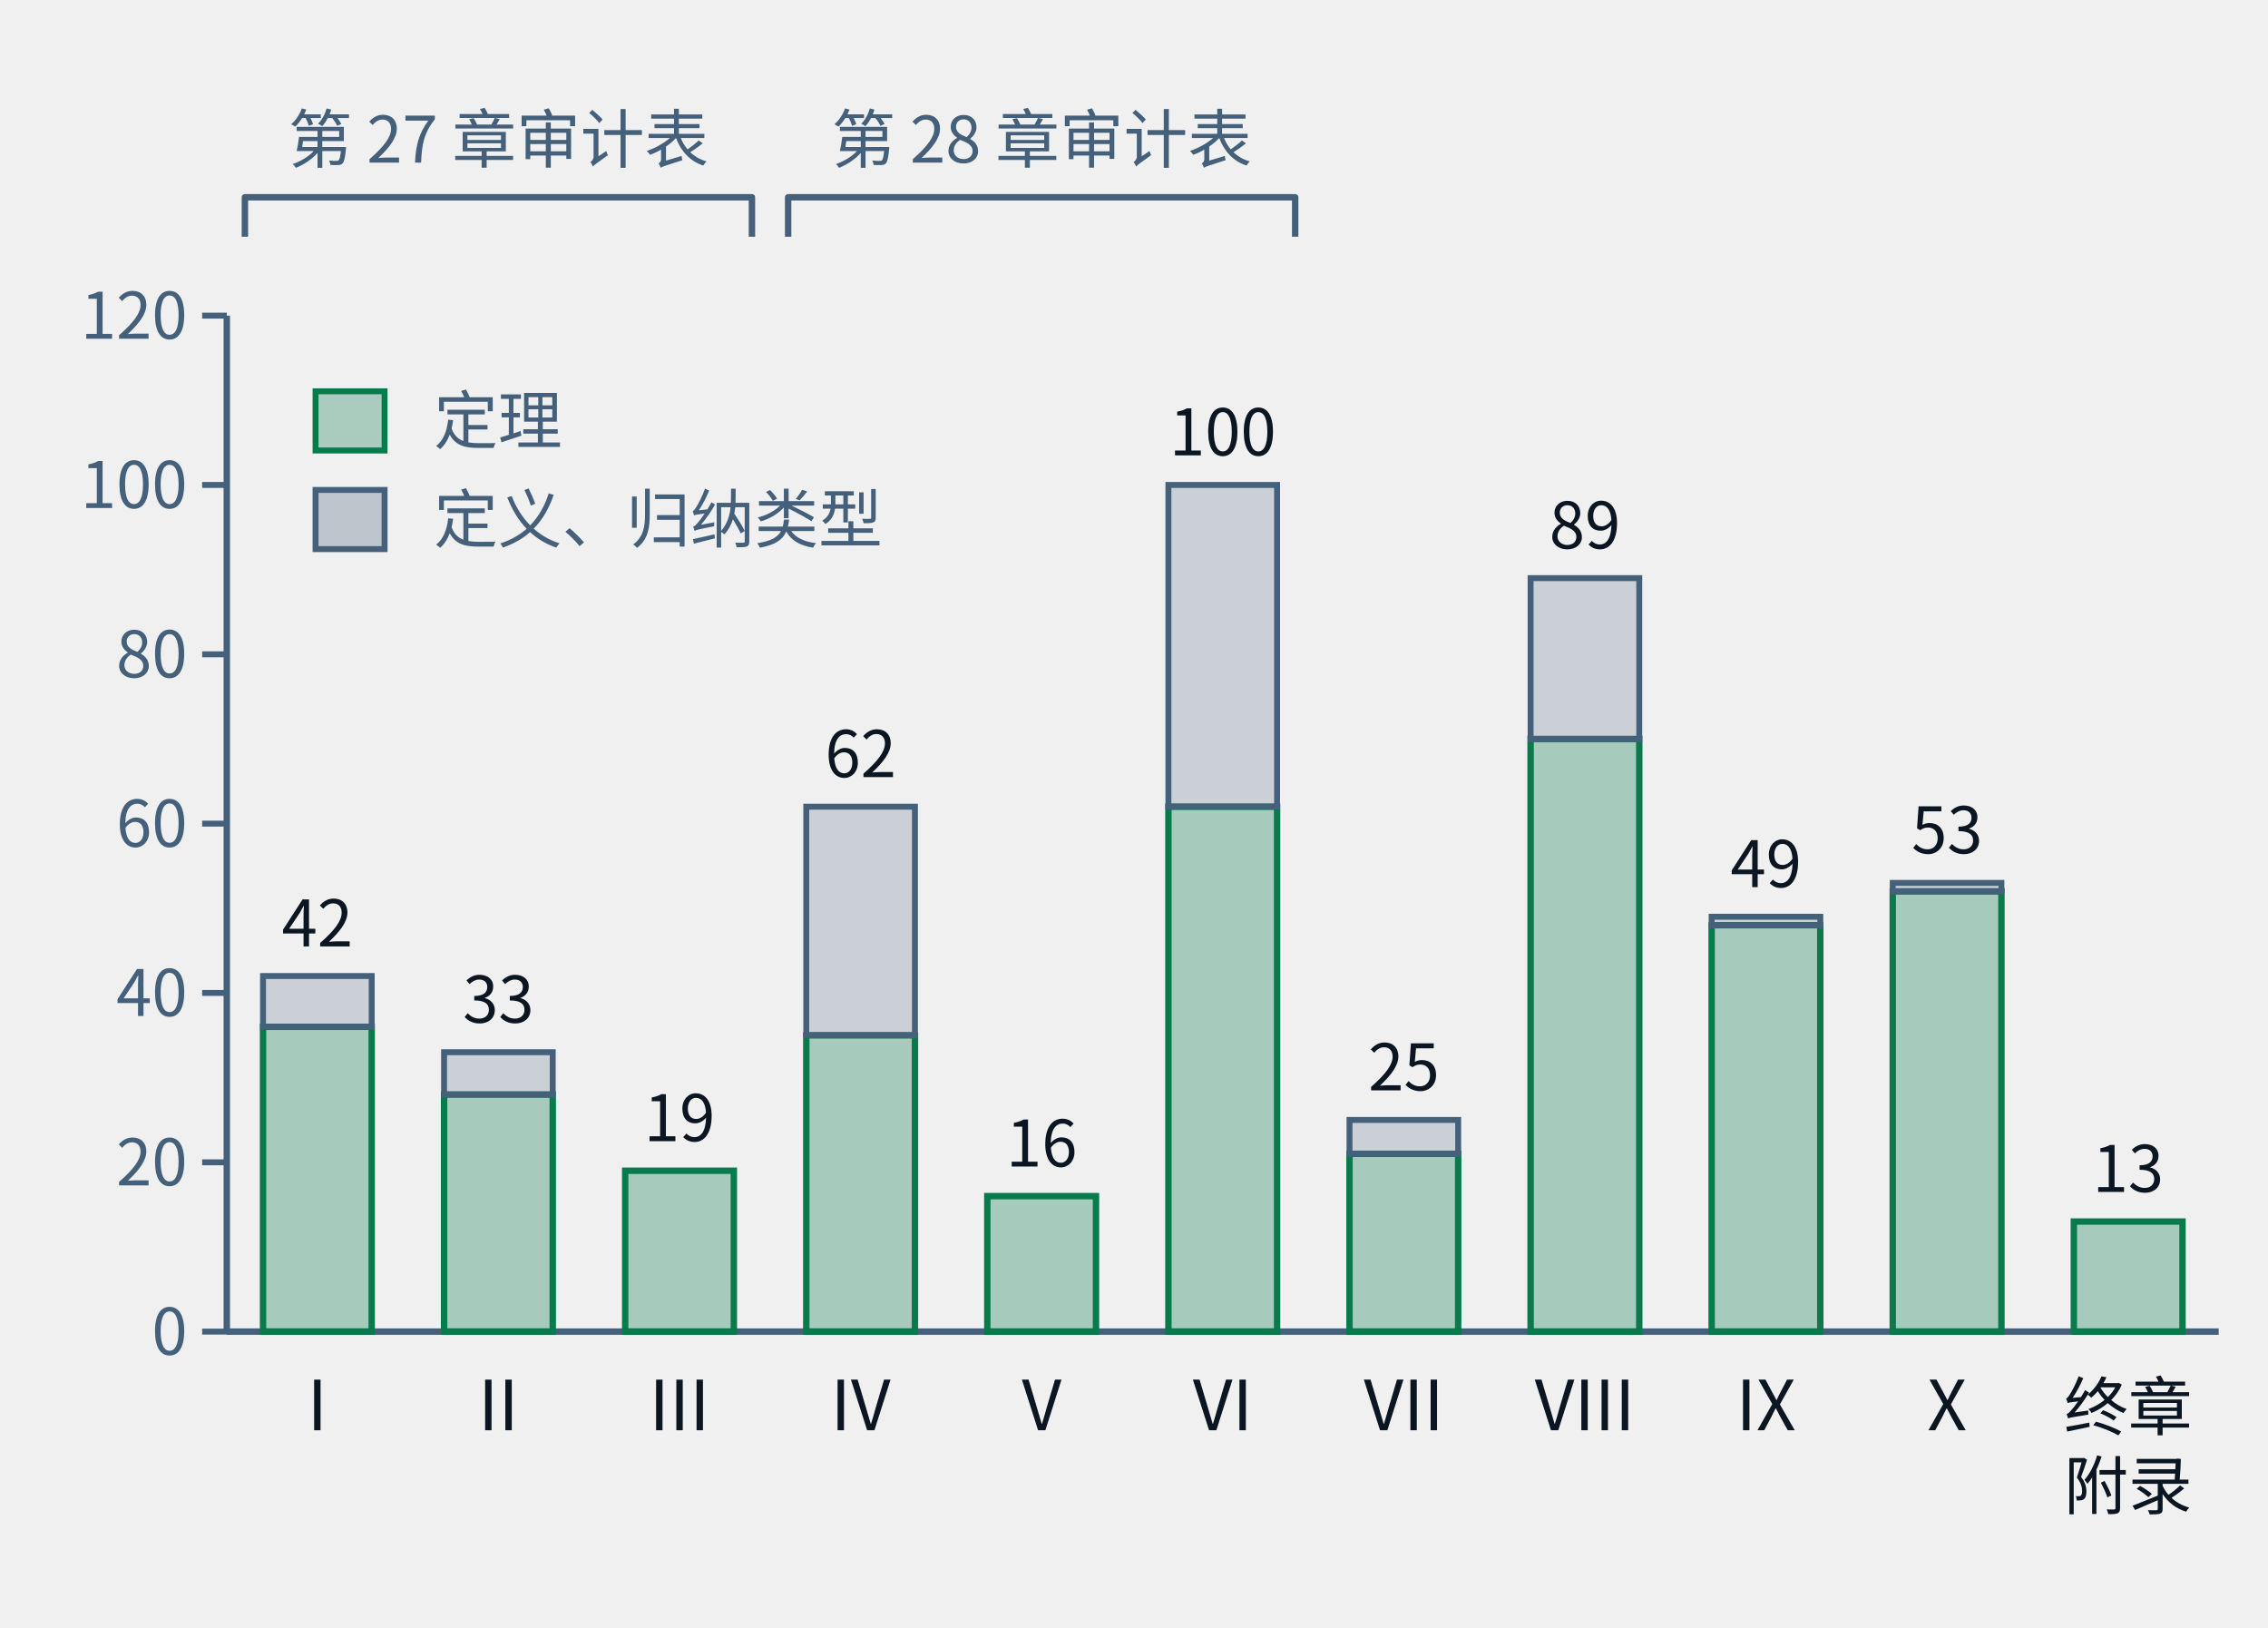
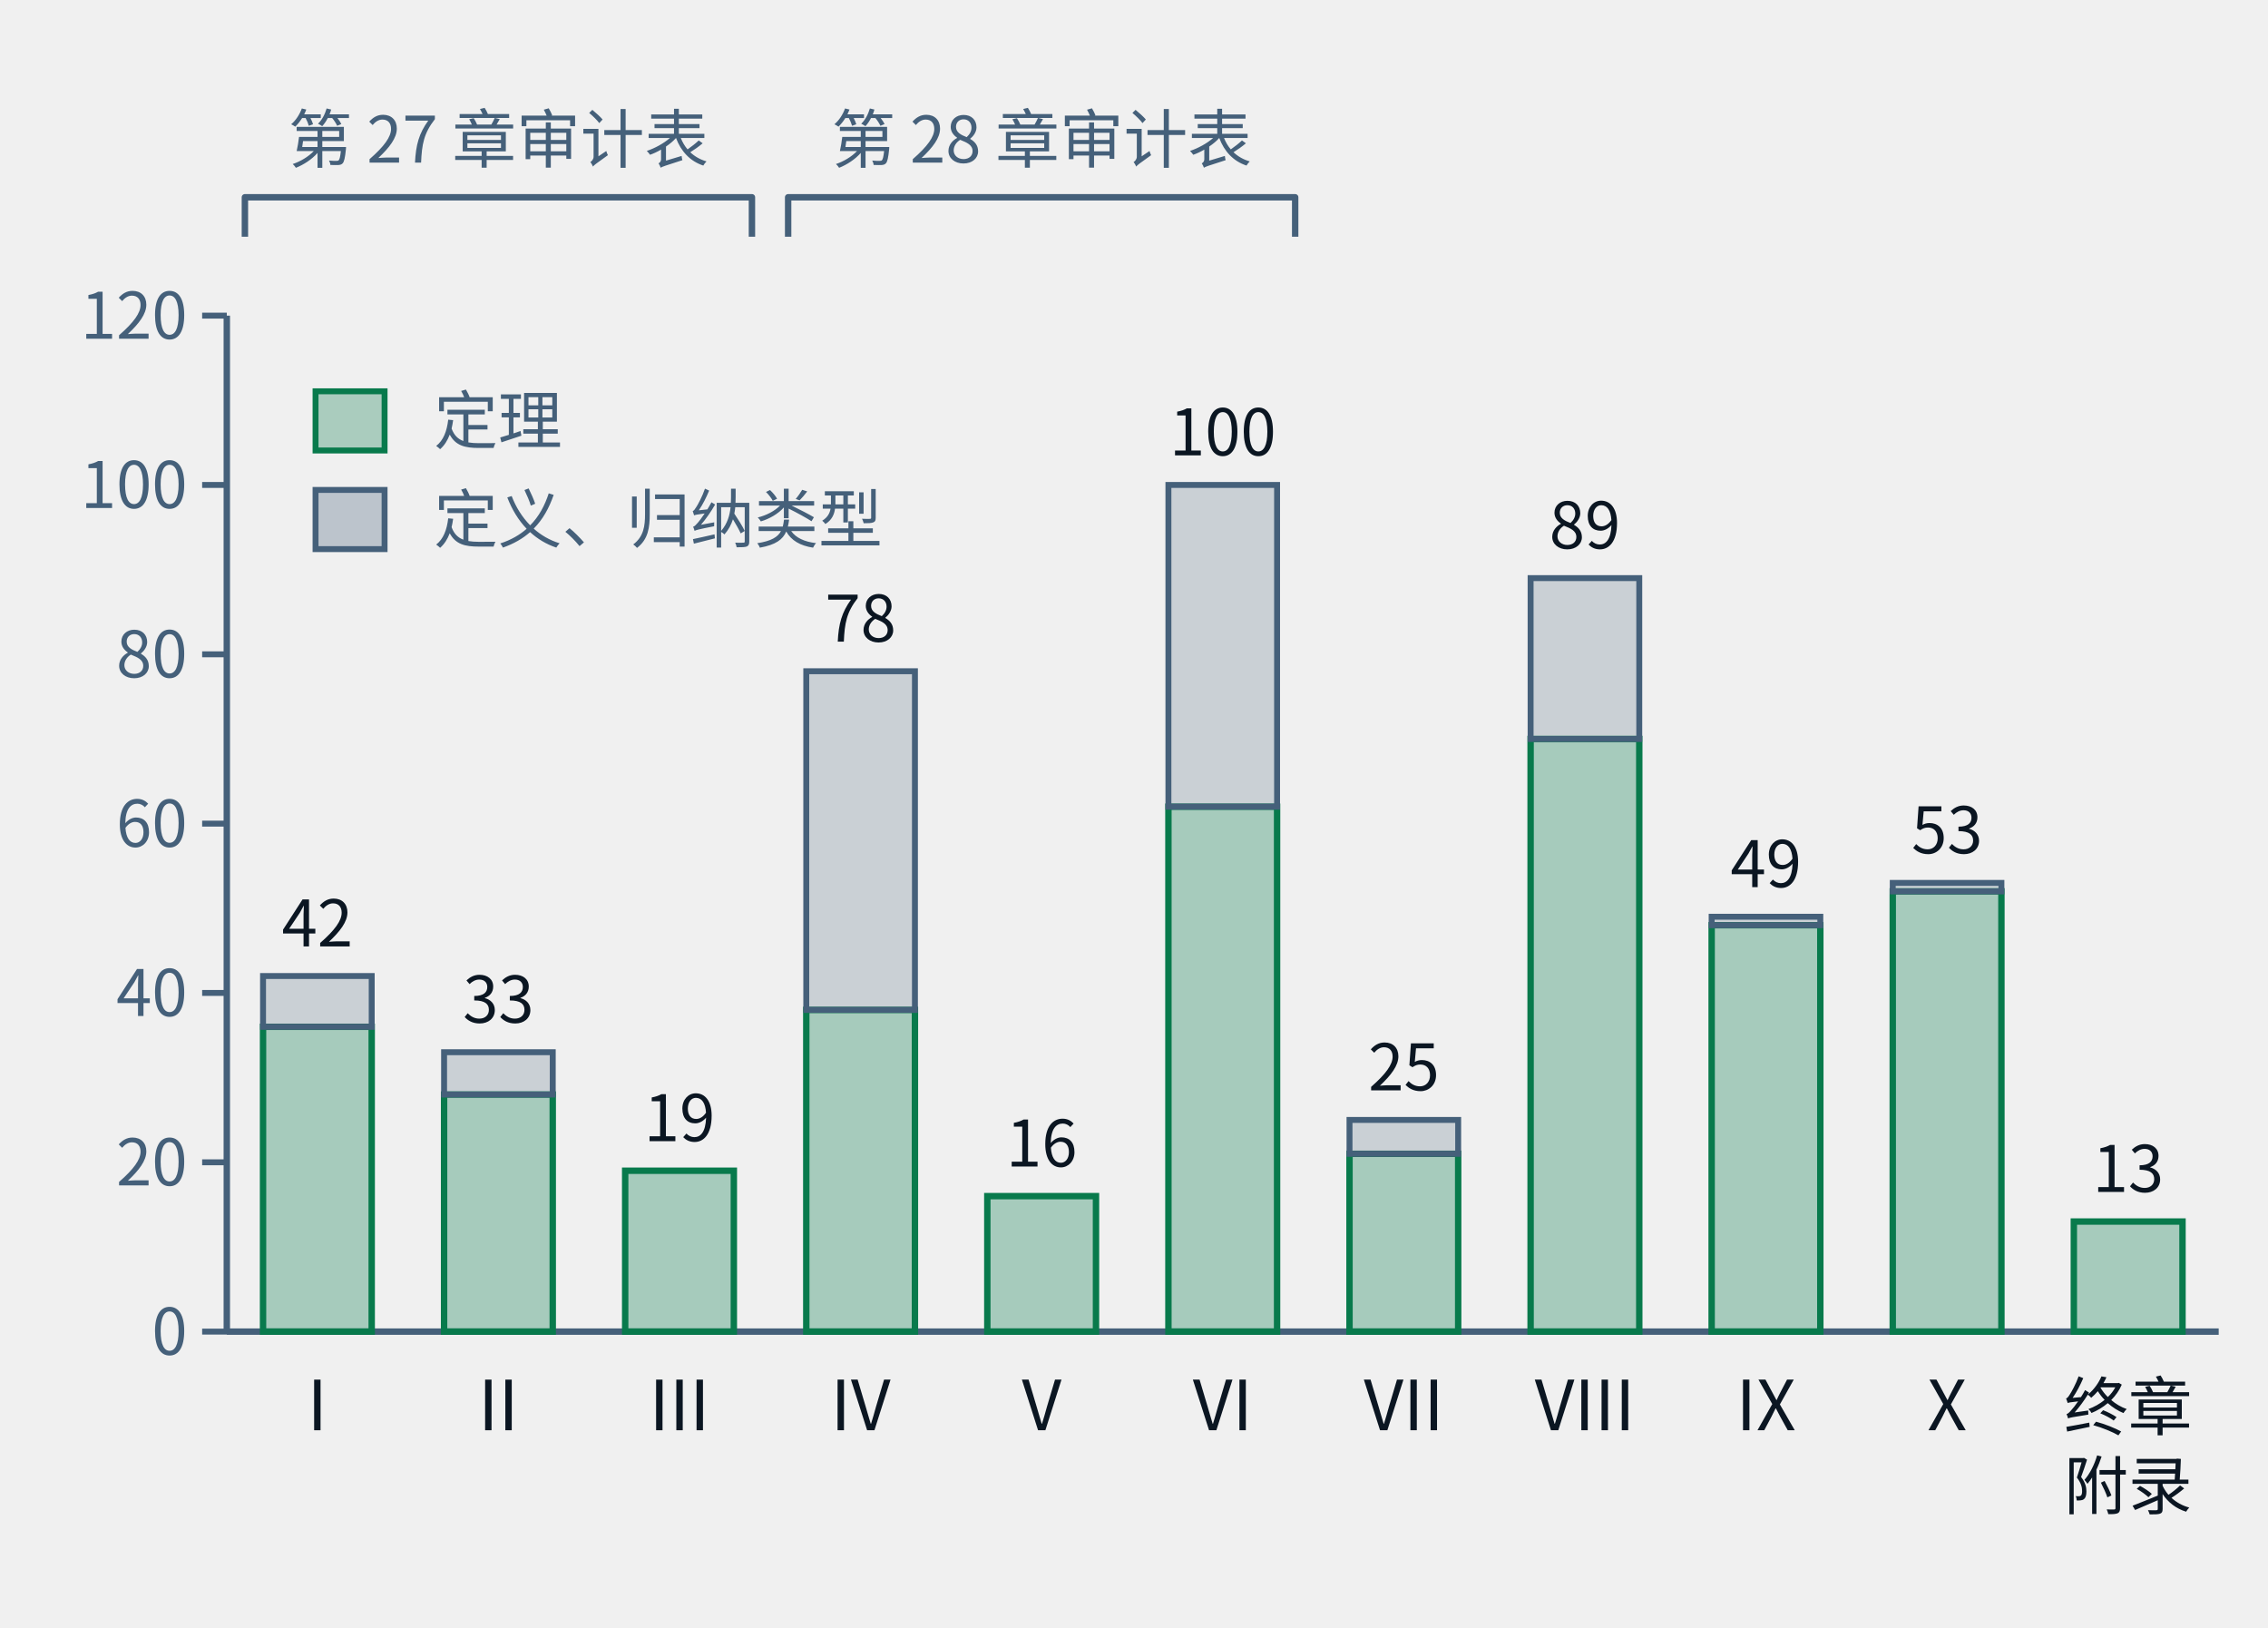
- <svg xmlns="http://www.w3.org/2000/svg" class="tr-fig" data-tr-fig="ch28-declaration-parts" data-lang="zh" viewBox="0 0 460 330" width="460" height="330" font-family="'Noto Sans SC', 'Noto Sans CJK SC', 'Source Sans 3', 'PingFang SC', 'Microsoft YaHei', system-ui, sans-serif" role="img" aria-label="柱状图。横轴是第一至第十部与“终章与附录”，柱高是该部章节用 lean= 引用的不同声明数；每根柱子下段绿色是锁文件里种类为定理的声明，上段灰色是定义与归纳类型。I：定理 36、其他 6；II：定理 28、其他 5；III：定理 19、其他 0；IV：定理 35、其他 27；V：定理 16、其他 0；VI：定理 62、其他 38；VII：定理 21、其他 4；VIII：定理 70、其他 19；IX：定理 48、其他 1；X：定理 52、其他 1；终章与附录：定理 13、其他 0。柱子上方两道括号：第一至第三部标“第二十七章审计表”，第四至第六部标“第二十八章审计表”。">
+ <svg xmlns="http://www.w3.org/2000/svg" class="tr-fig" data-tr-fig="ch28-declaration-parts" data-lang="zh" viewBox="0 0 460 330" width="460" height="330" font-family="'Noto Sans SC', 'Noto Sans CJK SC', 'Source Sans 3', 'PingFang SC', 'Microsoft YaHei', system-ui, sans-serif" role="img" aria-label="柱状图。横轴是第一至第十部与“终章与附录”，柱高是该部章节用 lean= 引用的不同声明数；每根柱子下段绿色是锁文件里种类为定理的声明，上段灰色是定义与归纳类型。I：定理 36、其他 6；II：定理 28、其他 5；III：定理 19、其他 0；IV：定理 38、其他 40；V：定理 16、其他 0；VI：定理 62、其他 38；VII：定理 21、其他 4；VIII：定理 70、其他 19；IX：定理 48、其他 1；X：定理 52、其他 1；终章与附录：定理 13、其他 0。柱子上方两道括号：第一至第三部标“第二十七章审计表”，第四至第六部标“第二十八章审计表”。">
  <style>.ts-ink{stroke:#0b1622}.tf-ink{fill:#0b1622}.ts-dim{stroke:#45607a}.tf-dim{fill:#45607a}.ts-faint{stroke:#9db3c4}.tf-faint{fill:#9db3c4}.ts-edge{stroke:#b9d0dd}.tf-edge{fill:#b9d0dd}.ts-hot{stroke:#5f9bb5}.tf-hot{fill:#5f9bb5}.ts-bg{stroke:#ffffff}.tf-bg{fill:#ffffff}.ts-panel{stroke:#eef5f9}.tf-panel{fill:#eef5f9}.ts-sheet{stroke:#f7fbfd}.tf-sheet{fill:#f7fbfd}.ts-cyan{stroke:#007c8a}.tf-cyan{fill:#007c8a}.ts-magenta{stroke:#b0128f}.tf-magenta{fill:#b0128f}.ts-amber{stroke:#946200}.tf-amber{fill:#946200}.ts-violet{stroke:#5a45c8}.tf-violet{fill:#5a45c8}.ts-ok{stroke:#087a4c}.tf-ok{fill:#087a4c}.ts-warn{stroke:#c21f3a}.tf-warn{fill:#c21f3a}.ts-blue{stroke:#1d5fd0}.tf-blue{fill:#1d5fd0}.ts-orange{stroke:#b85410}.tf-orange{fill:#b85410}.ts-sigma{stroke:#28405a}.tf-sigma{fill:#28405a}@media (prefers-color-scheme:dark){.ts-ink{stroke:#d4efff}.tf-ink{fill:#d4efff}.ts-dim{stroke:#6f8ea5}.tf-dim{fill:#6f8ea5}.ts-faint{stroke:#34506a}.tf-faint{fill:#34506a}.ts-edge{stroke:#143049}.tf-edge{fill:#143049}.ts-hot{stroke:#1f5d7c}.tf-hot{fill:#1f5d7c}.ts-bg{stroke:#03060c}.tf-bg{fill:#03060c}.ts-panel{stroke:#07101b}.tf-panel{fill:#07101b}.ts-sheet{stroke:#050c16}.tf-sheet{fill:#050c16}.ts-cyan{stroke:#19f0ff}.tf-cyan{fill:#19f0ff}.ts-magenta{stroke:#ff2fd0}.tf-magenta{fill:#ff2fd0}.ts-amber{stroke:#ffc83d}.tf-amber{fill:#ffc83d}.ts-violet{stroke:#9d8cff}.tf-violet{fill:#9d8cff}.ts-ok{stroke:#46ffb2}.tf-ok{fill:#46ffb2}.ts-warn{stroke:#ff5064}.tf-warn{fill:#ff5064}.ts-blue{stroke:#2a7bff}.tf-blue{fill:#2a7bff}.ts-orange{stroke:#ff8a3c}.tf-orange{fill:#ff8a3c}.ts-sigma{stroke:#cfe3ff}.tf-sigma{fill:#cfe3ff}}</style>
  <line x1="46" y1="64" x2="46" y2="270" class="ts-dim" stroke-width="1.3" fill="none" />
  <line x1="41" y1="270" x2="46" y2="270" class="ts-dim" stroke-width="1.2" fill="none" />
  <text class="tf-dim" x="38" y="274.68" font-size="13" text-anchor="end">0</text>
  <line x1="41" y1="235.67" x2="46" y2="235.67" class="ts-dim" stroke-width="1.2" fill="none" />
  <text class="tf-dim" x="38" y="240.35" font-size="13" text-anchor="end">20</text>
  <line x1="41" y1="201.33" x2="46" y2="201.33" class="ts-dim" stroke-width="1.2" fill="none" />
  <text class="tf-dim" x="38" y="206.01" font-size="13" text-anchor="end">40</text>
  <line x1="41" y1="167" x2="46" y2="167" class="ts-dim" stroke-width="1.2" fill="none" />
  <text class="tf-dim" x="38" y="171.68" font-size="13" text-anchor="end">60</text>
  <line x1="41" y1="132.67" x2="46" y2="132.67" class="ts-dim" stroke-width="1.2" fill="none" />
  <text class="tf-dim" x="38" y="137.35" font-size="13" text-anchor="end">80</text>
  <line x1="41" y1="98.33" x2="46" y2="98.33" class="ts-dim" stroke-width="1.2" fill="none" />
  <text class="tf-dim" x="38" y="103.01" font-size="13" text-anchor="end">100</text>
  <line x1="41" y1="64" x2="46" y2="64" class="ts-dim" stroke-width="1.2" fill="none" />
  <text class="tf-dim" x="38" y="68.68" font-size="13" text-anchor="end">120</text>
  <line x1="46" y1="270" x2="450" y2="270" class="ts-dim" stroke-width="1.3" fill="none" />
  <rect x="53.35" y="208.2" width="22.04" height="61.8" class="ts-ok tf-ok" stroke-width="1.3" fill-opacity="0.32" />
  <rect x="53.35" y="197.9" width="22.04" height="10.3" class="ts-dim tf-dim" stroke-width="1.2" fill-opacity="0.22" />
  <text class="tf-ink" x="64.36" y="191.9" font-size="13" text-anchor="middle">42</text>
  <text class="tf-ink" x="64.36" y="290" font-size="14" text-anchor="middle">I</text>
  <rect x="90.07" y="221.93" width="22.04" height="48.07" class="ts-ok tf-ok" stroke-width="1.3" fill-opacity="0.32" />
  <rect x="90.07" y="213.35" width="22.04" height="8.58" class="ts-dim tf-dim" stroke-width="1.2" fill-opacity="0.22" />
  <text class="tf-ink" x="101.09" y="207.35" font-size="13" text-anchor="middle">33</text>
  <text class="tf-ink" x="101.09" y="290" font-size="14" text-anchor="middle">II</text>
  <rect x="126.8" y="237.38" width="22.04" height="32.62" class="ts-ok tf-ok" stroke-width="1.3" fill-opacity="0.32" />
  <text class="tf-ink" x="137.82" y="231.38" font-size="13" text-anchor="middle">19</text>
  <text class="tf-ink" x="137.82" y="290" font-size="14" text-anchor="middle">III</text>
-   <rect x="163.53" y="209.92" width="22.04" height="60.08" class="ts-ok tf-ok" stroke-width="1.3" fill-opacity="0.32" />
-   <rect x="163.53" y="163.57" width="22.04" height="46.35" class="ts-dim tf-dim" stroke-width="1.2" fill-opacity="0.22" />
-   <text class="tf-ink" x="174.55" y="157.57" font-size="13" text-anchor="middle">62</text>
+   <rect x="163.53" y="204.77" width="22.04" height="65.23" class="ts-ok tf-ok" stroke-width="1.3" fill-opacity="0.32" />
+   <rect x="163.53" y="136.1" width="22.04" height="68.67" class="ts-dim tf-dim" stroke-width="1.2" fill-opacity="0.22" />
+   <text class="tf-ink" x="174.55" y="130.1" font-size="13" text-anchor="middle">78</text>
  <text class="tf-ink" x="174.55" y="290" font-size="14" text-anchor="middle">IV</text>
  <rect x="200.25" y="242.53" width="22.04" height="27.47" class="ts-ok tf-ok" stroke-width="1.3" fill-opacity="0.32" />
  <text class="tf-ink" x="211.27" y="236.53" font-size="13" text-anchor="middle">16</text>
  <text class="tf-ink" x="211.27" y="290" font-size="14" text-anchor="middle">V</text>
  <rect x="236.98" y="163.57" width="22.04" height="106.43" class="ts-ok tf-ok" stroke-width="1.3" fill-opacity="0.32" />
  <rect x="236.98" y="98.33" width="22.04" height="65.23" class="ts-dim tf-dim" stroke-width="1.2" fill-opacity="0.22" />
  <text class="tf-ink" x="248" y="92.33" font-size="13" text-anchor="middle">100</text>
  <text class="tf-ink" x="248" y="290" font-size="14" text-anchor="middle">VI</text>
  <rect x="273.71" y="233.95" width="22.04" height="36.05" class="ts-ok tf-ok" stroke-width="1.3" fill-opacity="0.32" />
  <rect x="273.71" y="227.08" width="22.04" height="6.87" class="ts-dim tf-dim" stroke-width="1.2" fill-opacity="0.22" />
  <text class="tf-ink" x="284.73" y="221.08" font-size="13" text-anchor="middle">25</text>
  <text class="tf-ink" x="284.73" y="290" font-size="14" text-anchor="middle">VII</text>
  <rect x="310.44" y="149.83" width="22.04" height="120.17" class="ts-ok tf-ok" stroke-width="1.3" fill-opacity="0.32" />
  <rect x="310.44" y="117.22" width="22.04" height="32.62" class="ts-dim tf-dim" stroke-width="1.2" fill-opacity="0.22" />
  <text class="tf-ink" x="321.45" y="111.22" font-size="13" text-anchor="middle">89</text>
  <text class="tf-ink" x="321.45" y="290" font-size="14" text-anchor="middle">VIII</text>
  <rect x="347.16" y="187.6" width="22.04" height="82.4" class="ts-ok tf-ok" stroke-width="1.3" fill-opacity="0.32" />
  <rect x="347.16" y="185.88" width="22.04" height="1.72" class="ts-dim tf-dim" stroke-width="1.2" fill-opacity="0.22" />
  <text class="tf-ink" x="358.18" y="179.88" font-size="13" text-anchor="middle">49</text>
  <text class="tf-ink" x="358.18" y="290" font-size="14" text-anchor="middle">IX</text>
  <rect x="383.89" y="180.73" width="22.04" height="89.27" class="ts-ok tf-ok" stroke-width="1.3" fill-opacity="0.32" />
  <rect x="383.89" y="179.02" width="22.04" height="1.72" class="ts-dim tf-dim" stroke-width="1.2" fill-opacity="0.22" />
  <text class="tf-ink" x="394.91" y="173.02" font-size="13" text-anchor="middle">53</text>
  <text class="tf-ink" x="394.91" y="290" font-size="14" text-anchor="middle">X</text>
  <rect x="420.62" y="247.68" width="22.04" height="22.32" class="ts-ok tf-ok" stroke-width="1.3" fill-opacity="0.32" />
  <text class="tf-ink" x="431.64" y="241.68" font-size="13" text-anchor="middle">13</text>
  <text class="tf-ink" x="431.64" y="290" font-size="13" text-anchor="middle">终章</text>
  <text class="tf-ink" x="431.64" y="306" font-size="13" text-anchor="middle">附录</text>
  <path d="M49.67 48 L49.67 40 L152.51 40 L152.51 48" class="ts-dim" stroke-width="1.3" stroke-linejoin="round" fill="none" />
  <text class="tf-dim" x="101.09" y="32.98" font-size="13" text-anchor="middle">第 27 章审计表</text>
  <path d="M159.85 48 L159.85 40 L262.69 40 L262.69 48" class="ts-dim" stroke-width="1.3" stroke-linejoin="round" fill="none" />
  <text class="tf-dim" x="211.27" y="32.98" font-size="13" text-anchor="middle">第 28 章审计表</text>
  <rect x="64" y="79.34" width="14" height="12" class="ts-ok tf-ok" stroke-width="1.2" fill-opacity="0.3" />
  <text class="tf-dim" x="88" y="90" font-size="13">定理</text>
  <rect x="64" y="99.34" width="14" height="12" class="ts-dim tf-dim" stroke-width="1.2" fill-opacity="0.3" />
  <text class="tf-dim" x="88" y="110" font-size="13">定义、归纳类型</text>
</svg>
